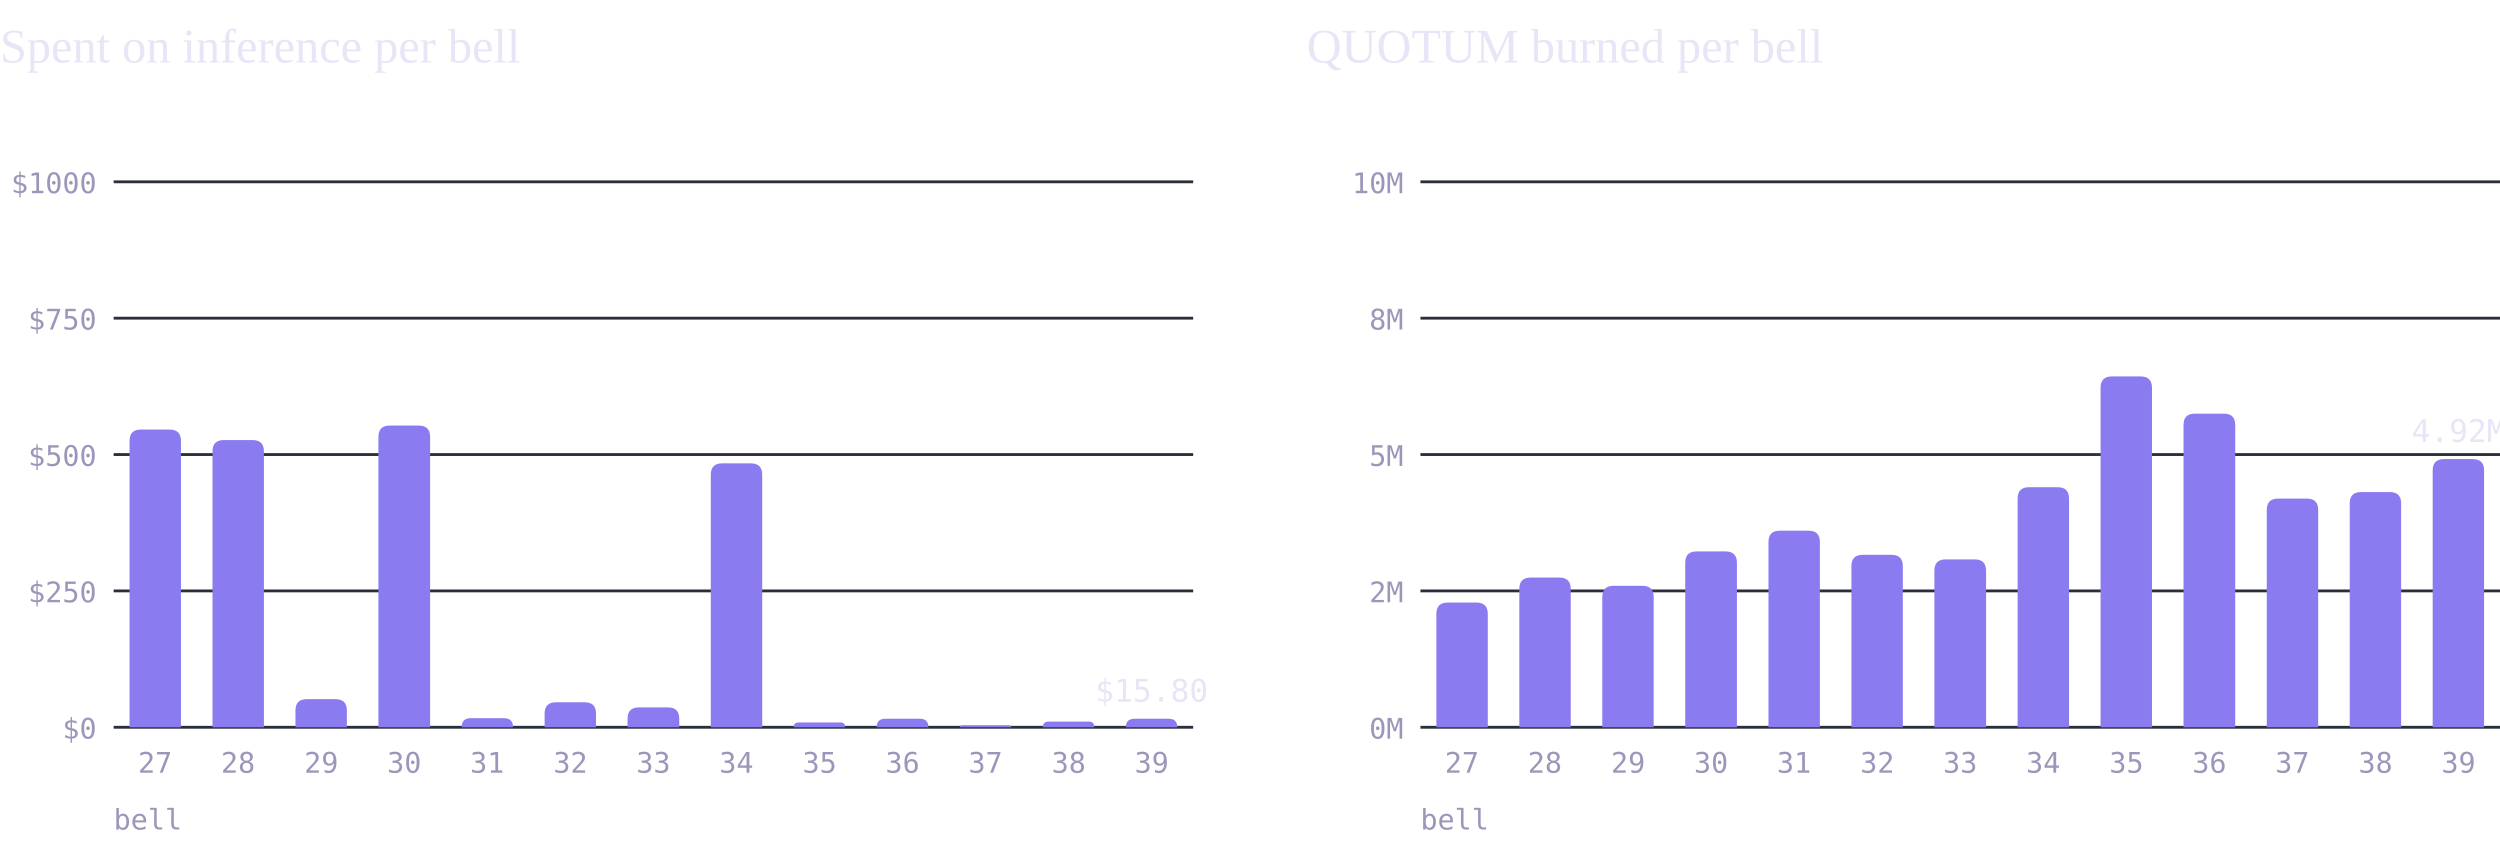
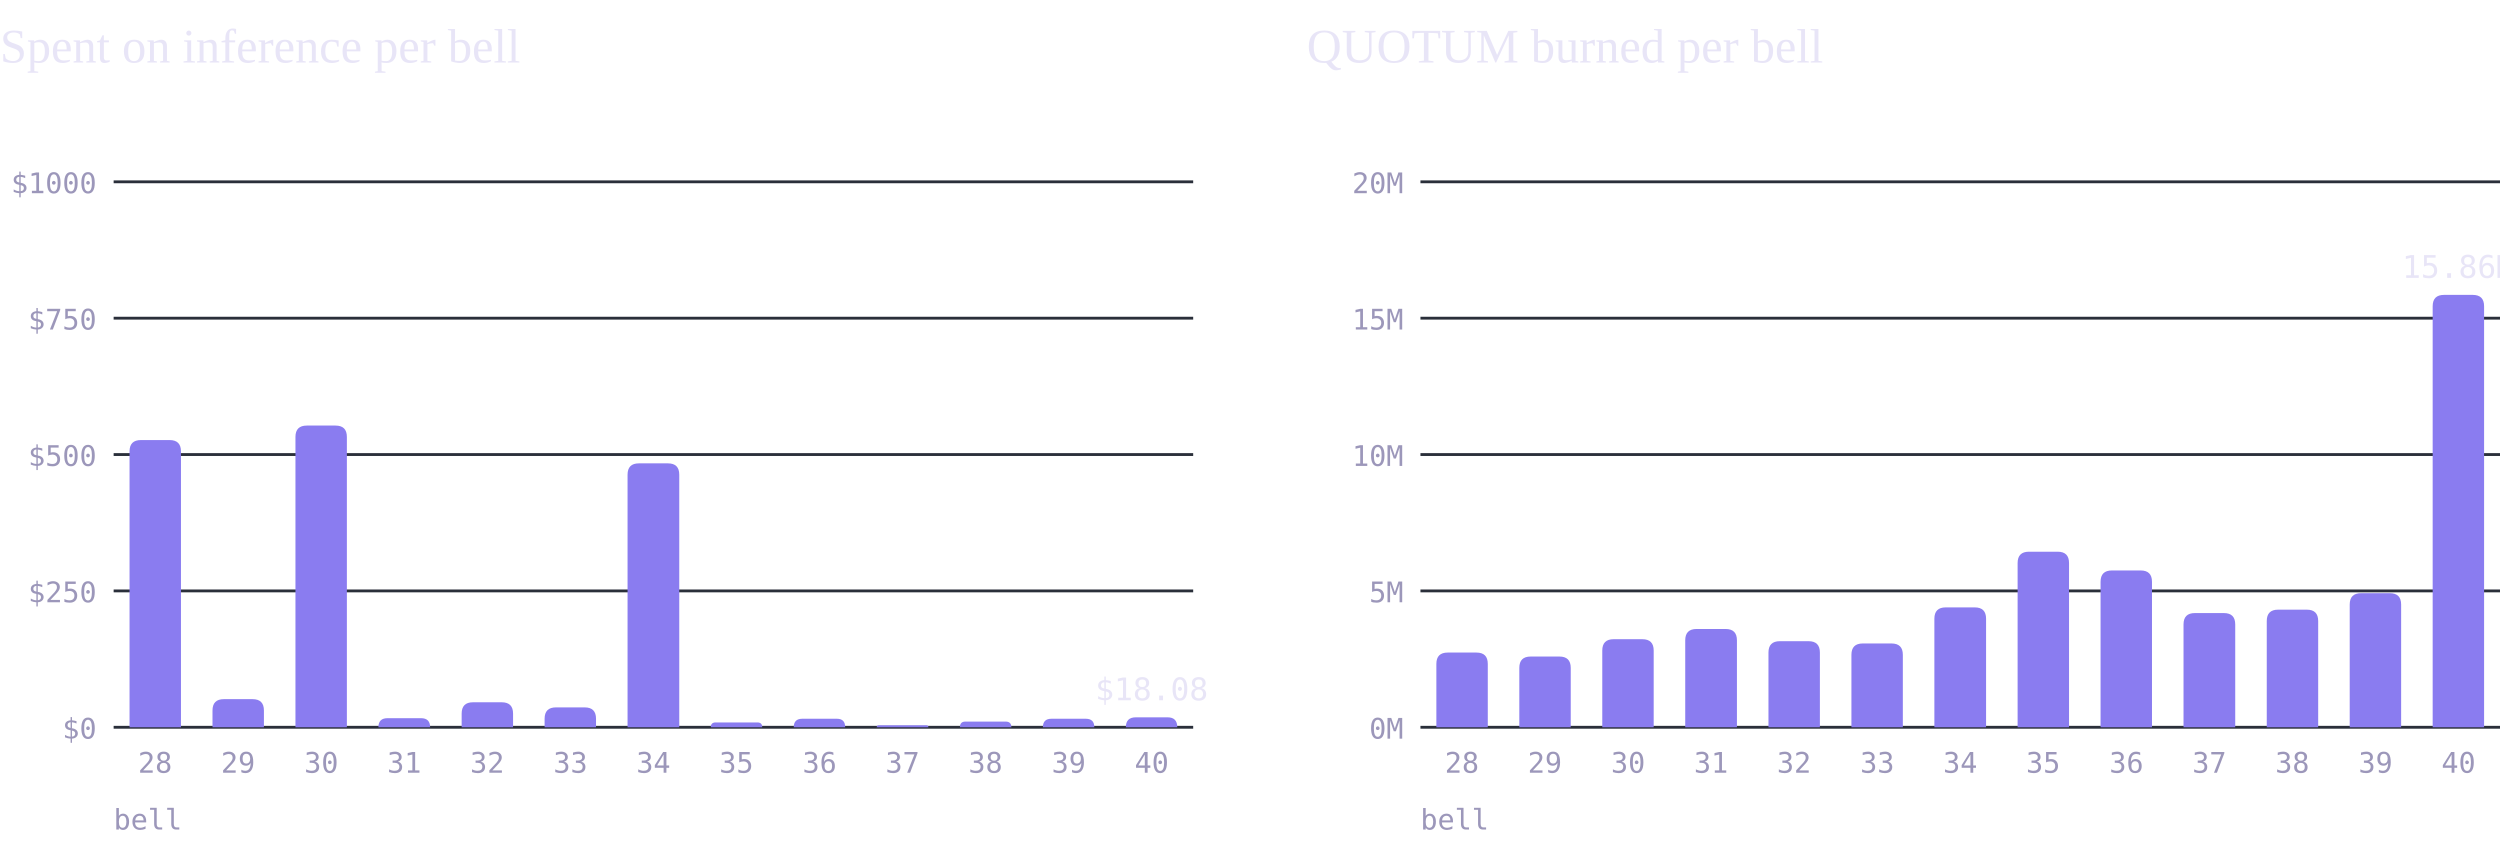
- <svg xmlns="http://www.w3.org/2000/svg" viewBox="0 0 880 300" width="880" height="300" role="img" aria-label="quotum bells 1 to 39: inference spent and QUOTUM burned per bell">
+ <svg xmlns="http://www.w3.org/2000/svg" viewBox="0 0 880 300" width="880" height="300" role="img" aria-label="quotum bells 1 to 40: inference spent and QUOTUM burned per bell">
  <text x="0" y="22" font-family="Georgia,'Times New Roman',serif" font-size="17" fill="#e8e5f7">Spent on inference per bell</text>
  <line x1="40" x2="420" y1="256.0" y2="256.0" stroke="#2a2f3a" stroke-width="1" />
  <text x="34" y="260.0" text-anchor="end" font-family="ui-monospace,SFMono-Regular,Menlo,monospace" font-size="10" fill="#9c97ba">$0</text>
  <line x1="40" x2="420" y1="208.0" y2="208.0" stroke="#2a2f3a" stroke-width="1" />
  <text x="34" y="212.0" text-anchor="end" font-family="ui-monospace,SFMono-Regular,Menlo,monospace" font-size="10" fill="#9c97ba">$250</text>
  <line x1="40" x2="420" y1="160.0" y2="160.0" stroke="#2a2f3a" stroke-width="1" />
  <text x="34" y="164.0" text-anchor="end" font-family="ui-monospace,SFMono-Regular,Menlo,monospace" font-size="10" fill="#9c97ba">$500</text>
  <line x1="40" x2="420" y1="112.0" y2="112.0" stroke="#2a2f3a" stroke-width="1" />
  <text x="34" y="116.0" text-anchor="end" font-family="ui-monospace,SFMono-Regular,Menlo,monospace" font-size="10" fill="#9c97ba">$750</text>
  <line x1="40" x2="420" y1="64.0" y2="64.0" stroke="#2a2f3a" stroke-width="1" />
  <text x="34" y="68.0" text-anchor="end" font-family="ui-monospace,SFMono-Regular,Menlo,monospace" font-size="10" fill="#9c97ba">$1000</text>
-   <path d="M45.6,256.0 V155.2 Q45.6,151.2 49.6,151.2 H59.7 Q63.7,151.2 63.7,155.2 V256.0 Z" fill="#8a7cf0" />
-   <text x="54.6" y="272" text-anchor="middle" font-family="ui-monospace,SFMono-Regular,Menlo,monospace" font-size="10" fill="#9c97ba">27</text>
-   <path d="M74.8,256.0 V158.9 Q74.8,154.9 78.8,154.9 H88.9 Q92.9,154.9 92.9,158.9 V256.0 Z" fill="#8a7cf0" />
-   <text x="83.8" y="272" text-anchor="middle" font-family="ui-monospace,SFMono-Regular,Menlo,monospace" font-size="10" fill="#9c97ba">28</text>
-   <path d="M104.0,256.0 V250.1 Q104.0,246.1 108.0,246.1 H118.1 Q122.1,246.1 122.1,250.1 V256.0 Z" fill="#8a7cf0" />
-   <text x="113.1" y="272" text-anchor="middle" font-family="ui-monospace,SFMono-Regular,Menlo,monospace" font-size="10" fill="#9c97ba">29</text>
-   <path d="M133.2,256.0 V153.8 Q133.2,149.8 137.2,149.8 H147.4 Q151.4,149.8 151.4,153.8 V256.0 Z" fill="#8a7cf0" />
-   <text x="142.3" y="272" text-anchor="middle" font-family="ui-monospace,SFMono-Regular,Menlo,monospace" font-size="10" fill="#9c97ba">30</text>
-   <path d="M162.5,256.0 V256.0 Q162.5,252.8 165.7,252.8 H177.4 Q180.6,252.8 180.6,256.0 V256.0 Z" fill="#8a7cf0" />
-   <text x="171.5" y="272" text-anchor="middle" font-family="ui-monospace,SFMono-Regular,Menlo,monospace" font-size="10" fill="#9c97ba">31</text>
-   <path d="M191.7,256.0 V251.2 Q191.7,247.2 195.7,247.2 H205.8 Q209.8,247.2 209.8,251.2 V256.0 Z" fill="#8a7cf0" />
-   <text x="200.8" y="272" text-anchor="middle" font-family="ui-monospace,SFMono-Regular,Menlo,monospace" font-size="10" fill="#9c97ba">32</text>
-   <path d="M220.9,256.0 V253.0 Q220.9,249.0 224.9,249.0 H235.1 Q239.1,249.0 239.1,253.0 V256.0 Z" fill="#8a7cf0" />
-   <text x="230.0" y="272" text-anchor="middle" font-family="ui-monospace,SFMono-Regular,Menlo,monospace" font-size="10" fill="#9c97ba">33</text>
-   <path d="M250.2,256.0 V167.1 Q250.2,163.1 254.2,163.1 H264.3 Q268.3,163.1 268.3,167.1 V256.0 Z" fill="#8a7cf0" />
-   <text x="259.2" y="272" text-anchor="middle" font-family="ui-monospace,SFMono-Regular,Menlo,monospace" font-size="10" fill="#9c97ba">34</text>
-   <path d="M279.4,256.0 V256.0 Q279.4,254.3 281.1,254.3 H295.8 Q297.5,254.3 297.5,256.0 V256.0 Z" fill="#8a7cf0" />
-   <text x="288.5" y="272" text-anchor="middle" font-family="ui-monospace,SFMono-Regular,Menlo,monospace" font-size="10" fill="#9c97ba">35</text>
-   <path d="M308.6,256.0 V256.0 Q308.6,253.0 311.6,253.0 H323.8 Q326.8,253.0 326.8,256.0 V256.0 Z" fill="#8a7cf0" />
-   <text x="317.7" y="272" text-anchor="middle" font-family="ui-monospace,SFMono-Regular,Menlo,monospace" font-size="10" fill="#9c97ba">36</text>
-   <path d="M337.9,256.0 V256.0 Q337.9,255.3 338.6,255.3 H355.3 Q356.0,255.3 356.0,256.0 V256.0 Z" fill="#8a7cf0" />
-   <text x="346.9" y="272" text-anchor="middle" font-family="ui-monospace,SFMono-Regular,Menlo,monospace" font-size="10" fill="#9c97ba">37</text>
-   <path d="M367.1,256.0 V256.0 Q367.1,254.0 369.1,254.0 H383.3 Q385.2,254.0 385.2,256.0 V256.0 Z" fill="#8a7cf0" />
-   <text x="376.2" y="272" text-anchor="middle" font-family="ui-monospace,SFMono-Regular,Menlo,monospace" font-size="10" fill="#9c97ba">38</text>
-   <path d="M396.3,256.0 V256.0 Q396.3,253.0 399.4,253.0 H411.4 Q414.4,253.0 414.4,256.0 V256.0 Z" fill="#8a7cf0" />
-   <text x="405.4" y="272" text-anchor="middle" font-family="ui-monospace,SFMono-Regular,Menlo,monospace" font-size="10" fill="#9c97ba">39</text>
-   <text x="405.4" y="247.0" text-anchor="middle" font-family="ui-monospace,SFMono-Regular,Menlo,monospace" font-size="11" fill="#e8e5f7">$15.80</text>
+   <path d="M45.6,256.0 V158.9 Q45.6,154.9 49.6,154.9 H59.7 Q63.7,154.9 63.7,158.9 V256.0 Z" fill="#8a7cf0" />
+   <text x="54.6" y="272" text-anchor="middle" font-family="ui-monospace,SFMono-Regular,Menlo,monospace" font-size="10" fill="#9c97ba">28</text>
+   <path d="M74.8,256.0 V250.1 Q74.8,246.1 78.8,246.1 H88.9 Q92.9,246.1 92.9,250.1 V256.0 Z" fill="#8a7cf0" />
+   <text x="83.8" y="272" text-anchor="middle" font-family="ui-monospace,SFMono-Regular,Menlo,monospace" font-size="10" fill="#9c97ba">29</text>
+   <path d="M104.0,256.0 V153.8 Q104.0,149.8 108.0,149.8 H118.1 Q122.1,149.8 122.1,153.8 V256.0 Z" fill="#8a7cf0" />
+   <text x="113.1" y="272" text-anchor="middle" font-family="ui-monospace,SFMono-Regular,Menlo,monospace" font-size="10" fill="#9c97ba">30</text>
+   <path d="M133.2,256.0 V256.0 Q133.2,252.8 136.4,252.8 H148.2 Q151.4,252.8 151.4,256.0 V256.0 Z" fill="#8a7cf0" />
+   <text x="142.3" y="272" text-anchor="middle" font-family="ui-monospace,SFMono-Regular,Menlo,monospace" font-size="10" fill="#9c97ba">31</text>
+   <path d="M162.5,256.0 V251.2 Q162.5,247.2 166.5,247.2 H176.6 Q180.6,247.2 180.6,251.2 V256.0 Z" fill="#8a7cf0" />
+   <text x="171.5" y="272" text-anchor="middle" font-family="ui-monospace,SFMono-Regular,Menlo,monospace" font-size="10" fill="#9c97ba">32</text>
+   <path d="M191.7,256.0 V253.0 Q191.7,249.0 195.7,249.0 H205.8 Q209.8,249.0 209.8,253.0 V256.0 Z" fill="#8a7cf0" />
+   <text x="200.8" y="272" text-anchor="middle" font-family="ui-monospace,SFMono-Regular,Menlo,monospace" font-size="10" fill="#9c97ba">33</text>
+   <path d="M220.9,256.0 V167.1 Q220.9,163.1 224.9,163.1 H235.1 Q239.1,163.1 239.1,167.1 V256.0 Z" fill="#8a7cf0" />
+   <text x="230.0" y="272" text-anchor="middle" font-family="ui-monospace,SFMono-Regular,Menlo,monospace" font-size="10" fill="#9c97ba">34</text>
+   <path d="M250.2,256.0 V256.0 Q250.2,254.3 251.9,254.3 H266.6 Q268.3,254.3 268.3,256.0 V256.0 Z" fill="#8a7cf0" />
+   <text x="259.2" y="272" text-anchor="middle" font-family="ui-monospace,SFMono-Regular,Menlo,monospace" font-size="10" fill="#9c97ba">35</text>
+   <path d="M279.4,256.0 V256.0 Q279.4,253.0 282.4,253.0 H294.6 Q297.5,253.0 297.5,256.0 V256.0 Z" fill="#8a7cf0" />
+   <text x="288.5" y="272" text-anchor="middle" font-family="ui-monospace,SFMono-Regular,Menlo,monospace" font-size="10" fill="#9c97ba">36</text>
+   <path d="M308.6,256.0 V256.0 Q308.6,255.3 309.3,255.3 H326.1 Q326.8,255.3 326.8,256.0 V256.0 Z" fill="#8a7cf0" />
+   <text x="317.7" y="272" text-anchor="middle" font-family="ui-monospace,SFMono-Regular,Menlo,monospace" font-size="10" fill="#9c97ba">37</text>
+   <path d="M337.9,256.0 V256.0 Q337.9,254.0 339.8,254.0 H354.0 Q356.0,254.0 356.0,256.0 V256.0 Z" fill="#8a7cf0" />
+   <text x="346.9" y="272" text-anchor="middle" font-family="ui-monospace,SFMono-Regular,Menlo,monospace" font-size="10" fill="#9c97ba">38</text>
+   <path d="M367.1,256.0 V256.0 Q367.1,253.0 370.1,253.0 H382.2 Q385.2,253.0 385.2,256.0 V256.0 Z" fill="#8a7cf0" />
+   <text x="376.2" y="272" text-anchor="middle" font-family="ui-monospace,SFMono-Regular,Menlo,monospace" font-size="10" fill="#9c97ba">39</text>
+   <path d="M396.3,256.0 V256.0 Q396.3,252.5 399.8,252.5 H411.0 Q414.4,252.5 414.4,256.0 V256.0 Z" fill="#8a7cf0" />
+   <text x="405.4" y="272" text-anchor="middle" font-family="ui-monospace,SFMono-Regular,Menlo,monospace" font-size="10" fill="#9c97ba">40</text>
+   <text x="405.4" y="246.5" text-anchor="middle" font-family="ui-monospace,SFMono-Regular,Menlo,monospace" font-size="11" fill="#e8e5f7">$18.08</text>
  <text x="40" y="292" font-family="ui-monospace,SFMono-Regular,Menlo,monospace" font-size="10" fill="#9c97ba">bell</text>
  <text x="460" y="22" font-family="Georgia,'Times New Roman',serif" font-size="17" fill="#e8e5f7">QUOTUM burned per bell</text>
  <line x1="500" x2="880" y1="256.0" y2="256.0" stroke="#2a2f3a" stroke-width="1" />
  <text x="494" y="260.0" text-anchor="end" font-family="ui-monospace,SFMono-Regular,Menlo,monospace" font-size="10" fill="#9c97ba">0M</text>
  <line x1="500" x2="880" y1="208.0" y2="208.0" stroke="#2a2f3a" stroke-width="1" />
-   <text x="494" y="212.0" text-anchor="end" font-family="ui-monospace,SFMono-Regular,Menlo,monospace" font-size="10" fill="#9c97ba">2M</text>
+   <text x="494" y="212.0" text-anchor="end" font-family="ui-monospace,SFMono-Regular,Menlo,monospace" font-size="10" fill="#9c97ba">5M</text>
  <line x1="500" x2="880" y1="160.0" y2="160.0" stroke="#2a2f3a" stroke-width="1" />
-   <text x="494" y="164.0" text-anchor="end" font-family="ui-monospace,SFMono-Regular,Menlo,monospace" font-size="10" fill="#9c97ba">5M</text>
+   <text x="494" y="164.0" text-anchor="end" font-family="ui-monospace,SFMono-Regular,Menlo,monospace" font-size="10" fill="#9c97ba">10M</text>
  <line x1="500" x2="880" y1="112.0" y2="112.0" stroke="#2a2f3a" stroke-width="1" />
-   <text x="494" y="116.0" text-anchor="end" font-family="ui-monospace,SFMono-Regular,Menlo,monospace" font-size="10" fill="#9c97ba">8M</text>
+   <text x="494" y="116.0" text-anchor="end" font-family="ui-monospace,SFMono-Regular,Menlo,monospace" font-size="10" fill="#9c97ba">15M</text>
  <line x1="500" x2="880" y1="64.0" y2="64.0" stroke="#2a2f3a" stroke-width="1" />
-   <text x="494" y="68.0" text-anchor="end" font-family="ui-monospace,SFMono-Regular,Menlo,monospace" font-size="10" fill="#9c97ba">10M</text>
-   <path d="M505.6,256.0 V216.1 Q505.6,212.1 509.6,212.1 H519.7 Q523.7,212.1 523.7,216.1 V256.0 Z" fill="#8a7cf0" />
-   <text x="514.6" y="272" text-anchor="middle" font-family="ui-monospace,SFMono-Regular,Menlo,monospace" font-size="10" fill="#9c97ba">27</text>
-   <path d="M534.8,256.0 V207.3 Q534.8,203.3 538.8,203.3 H548.9 Q552.9,203.3 552.9,207.3 V256.0 Z" fill="#8a7cf0" />
-   <text x="543.8" y="272" text-anchor="middle" font-family="ui-monospace,SFMono-Regular,Menlo,monospace" font-size="10" fill="#9c97ba">28</text>
-   <path d="M564.0,256.0 V210.2 Q564.0,206.2 568.0,206.2 H578.1 Q582.1,206.2 582.1,210.2 V256.0 Z" fill="#8a7cf0" />
-   <text x="573.1" y="272" text-anchor="middle" font-family="ui-monospace,SFMono-Regular,Menlo,monospace" font-size="10" fill="#9c97ba">29</text>
-   <path d="M593.2,256.0 V198.1 Q593.2,194.1 597.2,194.1 H607.4 Q611.4,194.1 611.4,198.1 V256.0 Z" fill="#8a7cf0" />
-   <text x="602.3" y="272" text-anchor="middle" font-family="ui-monospace,SFMono-Regular,Menlo,monospace" font-size="10" fill="#9c97ba">30</text>
-   <path d="M622.5,256.0 V190.8 Q622.5,186.8 626.5,186.8 H636.6 Q640.6,186.8 640.6,190.8 V256.0 Z" fill="#8a7cf0" />
-   <text x="631.5" y="272" text-anchor="middle" font-family="ui-monospace,SFMono-Regular,Menlo,monospace" font-size="10" fill="#9c97ba">31</text>
-   <path d="M651.7,256.0 V199.3 Q651.7,195.3 655.7,195.3 H665.8 Q669.8,195.3 669.8,199.3 V256.0 Z" fill="#8a7cf0" />
-   <text x="660.8" y="272" text-anchor="middle" font-family="ui-monospace,SFMono-Regular,Menlo,monospace" font-size="10" fill="#9c97ba">32</text>
-   <path d="M680.9,256.0 V200.9 Q680.9,196.9 684.9,196.9 H695.1 Q699.1,196.9 699.1,200.9 V256.0 Z" fill="#8a7cf0" />
-   <text x="690.0" y="272" text-anchor="middle" font-family="ui-monospace,SFMono-Regular,Menlo,monospace" font-size="10" fill="#9c97ba">33</text>
-   <path d="M710.2,256.0 V175.5 Q710.2,171.5 714.2,171.5 H724.3 Q728.3,171.5 728.3,175.5 V256.0 Z" fill="#8a7cf0" />
-   <text x="719.2" y="272" text-anchor="middle" font-family="ui-monospace,SFMono-Regular,Menlo,monospace" font-size="10" fill="#9c97ba">34</text>
-   <path d="M739.4,256.0 V136.5 Q739.4,132.5 743.4,132.5 H753.5 Q757.5,132.5 757.5,136.5 V256.0 Z" fill="#8a7cf0" />
-   <text x="748.5" y="272" text-anchor="middle" font-family="ui-monospace,SFMono-Regular,Menlo,monospace" font-size="10" fill="#9c97ba">35</text>
-   <path d="M768.6,256.0 V149.6 Q768.6,145.6 772.6,145.6 H782.8 Q786.8,145.6 786.8,149.6 V256.0 Z" fill="#8a7cf0" />
-   <text x="777.7" y="272" text-anchor="middle" font-family="ui-monospace,SFMono-Regular,Menlo,monospace" font-size="10" fill="#9c97ba">36</text>
-   <path d="M797.9,256.0 V179.5 Q797.9,175.5 801.9,175.5 H812.0 Q816.0,175.5 816.0,179.5 V256.0 Z" fill="#8a7cf0" />
-   <text x="806.9" y="272" text-anchor="middle" font-family="ui-monospace,SFMono-Regular,Menlo,monospace" font-size="10" fill="#9c97ba">37</text>
-   <path d="M827.1,256.0 V177.2 Q827.1,173.2 831.1,173.2 H841.2 Q845.2,173.2 845.2,177.2 V256.0 Z" fill="#8a7cf0" />
-   <text x="836.2" y="272" text-anchor="middle" font-family="ui-monospace,SFMono-Regular,Menlo,monospace" font-size="10" fill="#9c97ba">38</text>
-   <path d="M856.3,256.0 V165.6 Q856.3,161.6 860.3,161.6 H870.4 Q874.4,161.6 874.4,165.6 V256.0 Z" fill="#8a7cf0" />
-   <text x="865.4" y="272" text-anchor="middle" font-family="ui-monospace,SFMono-Regular,Menlo,monospace" font-size="10" fill="#9c97ba">39</text>
-   <text x="865.4" y="155.6" text-anchor="middle" font-family="ui-monospace,SFMono-Regular,Menlo,monospace" font-size="11" fill="#e8e5f7">4.92M</text>
+   <text x="494" y="68.0" text-anchor="end" font-family="ui-monospace,SFMono-Regular,Menlo,monospace" font-size="10" fill="#9c97ba">20M</text>
+   <path d="M505.6,256.0 V233.7 Q505.6,229.7 509.6,229.7 H519.7 Q523.7,229.7 523.7,233.7 V256.0 Z" fill="#8a7cf0" />
+   <text x="514.6" y="272" text-anchor="middle" font-family="ui-monospace,SFMono-Regular,Menlo,monospace" font-size="10" fill="#9c97ba">28</text>
+   <path d="M534.8,256.0 V235.1 Q534.8,231.1 538.8,231.1 H548.9 Q552.9,231.1 552.9,235.1 V256.0 Z" fill="#8a7cf0" />
+   <text x="543.8" y="272" text-anchor="middle" font-family="ui-monospace,SFMono-Regular,Menlo,monospace" font-size="10" fill="#9c97ba">29</text>
+   <path d="M564.0,256.0 V229.0 Q564.0,225.0 568.0,225.0 H578.1 Q582.1,225.0 582.1,229.0 V256.0 Z" fill="#8a7cf0" />
+   <text x="573.1" y="272" text-anchor="middle" font-family="ui-monospace,SFMono-Regular,Menlo,monospace" font-size="10" fill="#9c97ba">30</text>
+   <path d="M593.2,256.0 V225.4 Q593.2,221.4 597.2,221.4 H607.4 Q611.4,221.4 611.4,225.4 V256.0 Z" fill="#8a7cf0" />
+   <text x="602.3" y="272" text-anchor="middle" font-family="ui-monospace,SFMono-Regular,Menlo,monospace" font-size="10" fill="#9c97ba">31</text>
+   <path d="M622.5,256.0 V229.7 Q622.5,225.7 626.5,225.7 H636.6 Q640.6,225.7 640.6,229.7 V256.0 Z" fill="#8a7cf0" />
+   <text x="631.5" y="272" text-anchor="middle" font-family="ui-monospace,SFMono-Regular,Menlo,monospace" font-size="10" fill="#9c97ba">32</text>
+   <path d="M651.7,256.0 V230.5 Q651.7,226.5 655.7,226.5 H665.8 Q669.8,226.5 669.8,230.5 V256.0 Z" fill="#8a7cf0" />
+   <text x="660.8" y="272" text-anchor="middle" font-family="ui-monospace,SFMono-Regular,Menlo,monospace" font-size="10" fill="#9c97ba">33</text>
+   <path d="M680.9,256.0 V217.8 Q680.9,213.8 684.9,213.8 H695.1 Q699.1,213.8 699.1,217.8 V256.0 Z" fill="#8a7cf0" />
+   <text x="690.0" y="272" text-anchor="middle" font-family="ui-monospace,SFMono-Regular,Menlo,monospace" font-size="10" fill="#9c97ba">34</text>
+   <path d="M710.2,256.0 V198.2 Q710.2,194.2 714.2,194.2 H724.3 Q728.3,194.2 728.3,198.2 V256.0 Z" fill="#8a7cf0" />
+   <text x="719.2" y="272" text-anchor="middle" font-family="ui-monospace,SFMono-Regular,Menlo,monospace" font-size="10" fill="#9c97ba">35</text>
+   <path d="M739.4,256.0 V204.8 Q739.4,200.8 743.4,200.8 H753.5 Q757.5,200.8 757.5,204.8 V256.0 Z" fill="#8a7cf0" />
+   <text x="748.5" y="272" text-anchor="middle" font-family="ui-monospace,SFMono-Regular,Menlo,monospace" font-size="10" fill="#9c97ba">36</text>
+   <path d="M768.6,256.0 V219.8 Q768.6,215.8 772.6,215.8 H782.8 Q786.8,215.8 786.8,219.8 V256.0 Z" fill="#8a7cf0" />
+   <text x="777.7" y="272" text-anchor="middle" font-family="ui-monospace,SFMono-Regular,Menlo,monospace" font-size="10" fill="#9c97ba">37</text>
+   <path d="M797.9,256.0 V218.6 Q797.9,214.6 801.9,214.6 H812.0 Q816.0,214.6 816.0,218.6 V256.0 Z" fill="#8a7cf0" />
+   <text x="806.9" y="272" text-anchor="middle" font-family="ui-monospace,SFMono-Regular,Menlo,monospace" font-size="10" fill="#9c97ba">38</text>
+   <path d="M827.1,256.0 V212.8 Q827.1,208.8 831.1,208.8 H841.2 Q845.2,208.8 845.2,212.8 V256.0 Z" fill="#8a7cf0" />
+   <text x="836.2" y="272" text-anchor="middle" font-family="ui-monospace,SFMono-Regular,Menlo,monospace" font-size="10" fill="#9c97ba">39</text>
+   <path d="M856.3,256.0 V107.8 Q856.3,103.8 860.3,103.8 H870.4 Q874.4,103.8 874.4,107.8 V256.0 Z" fill="#8a7cf0" />
+   <text x="865.4" y="272" text-anchor="middle" font-family="ui-monospace,SFMono-Regular,Menlo,monospace" font-size="10" fill="#9c97ba">40</text>
+   <text x="865.4" y="97.8" text-anchor="middle" font-family="ui-monospace,SFMono-Regular,Menlo,monospace" font-size="11" fill="#e8e5f7">15.86M</text>
  <text x="500" y="292" font-family="ui-monospace,SFMono-Regular,Menlo,monospace" font-size="10" fill="#9c97ba">bell</text>
</svg>
